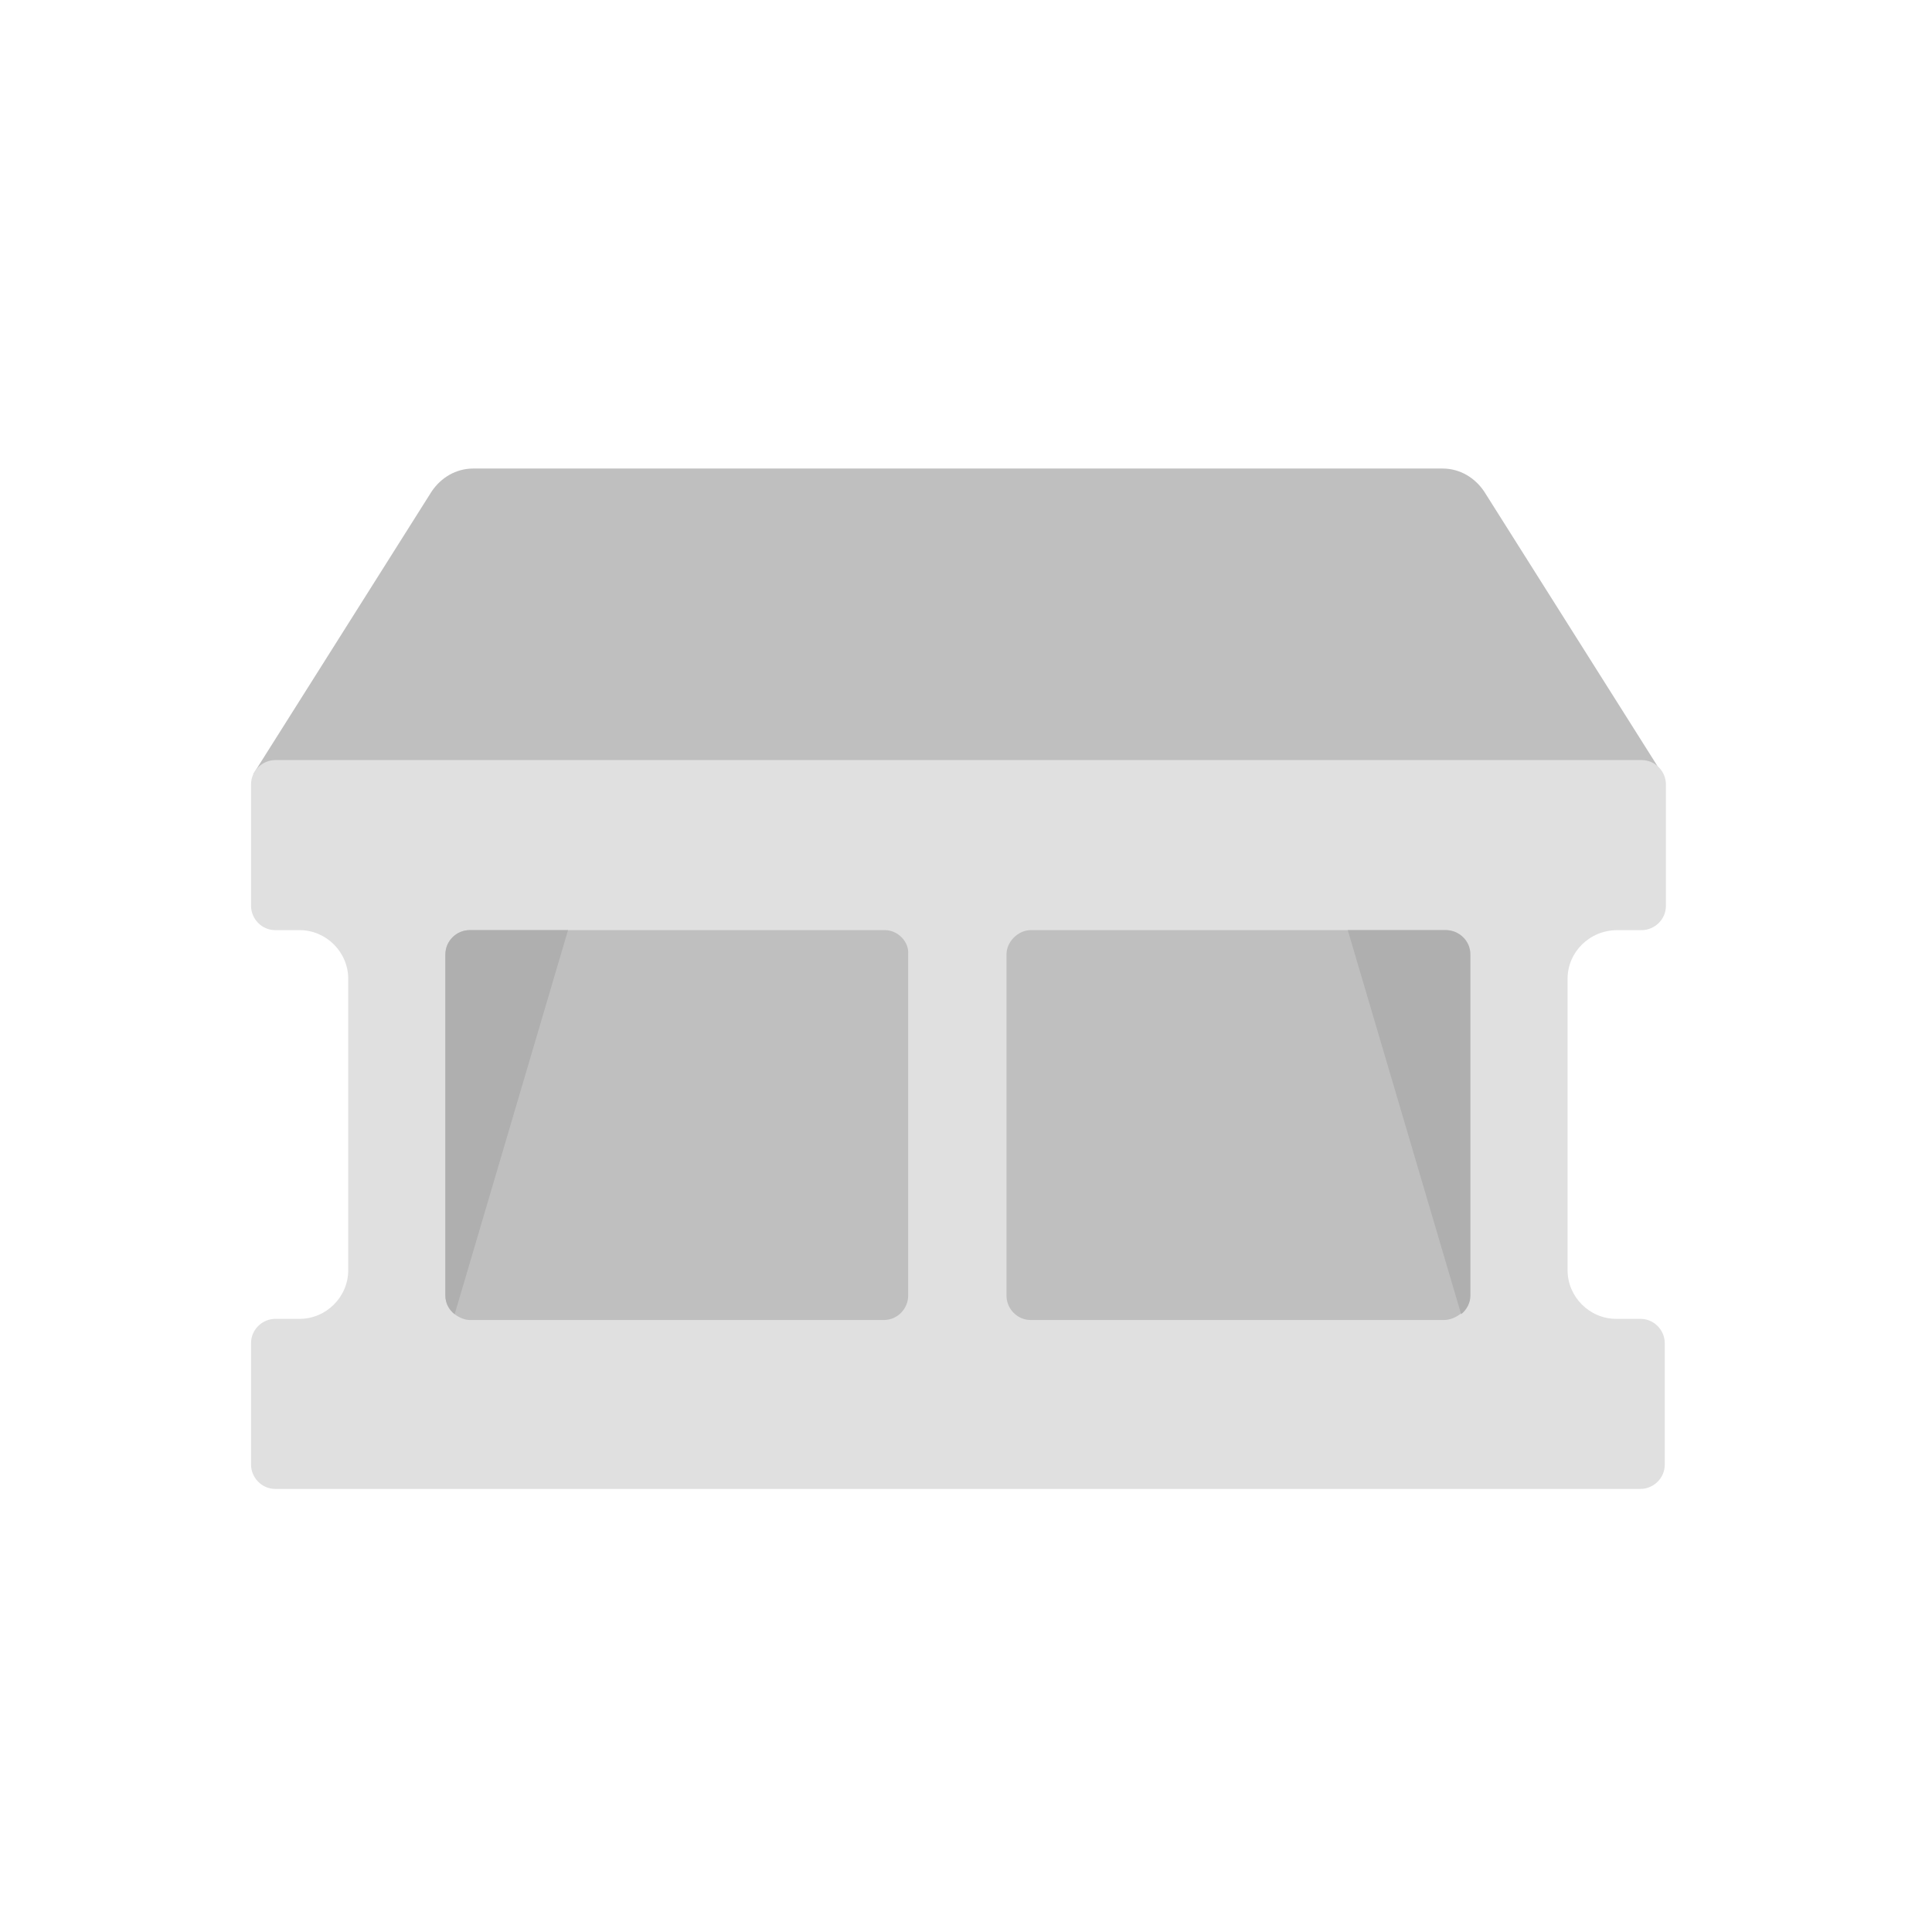
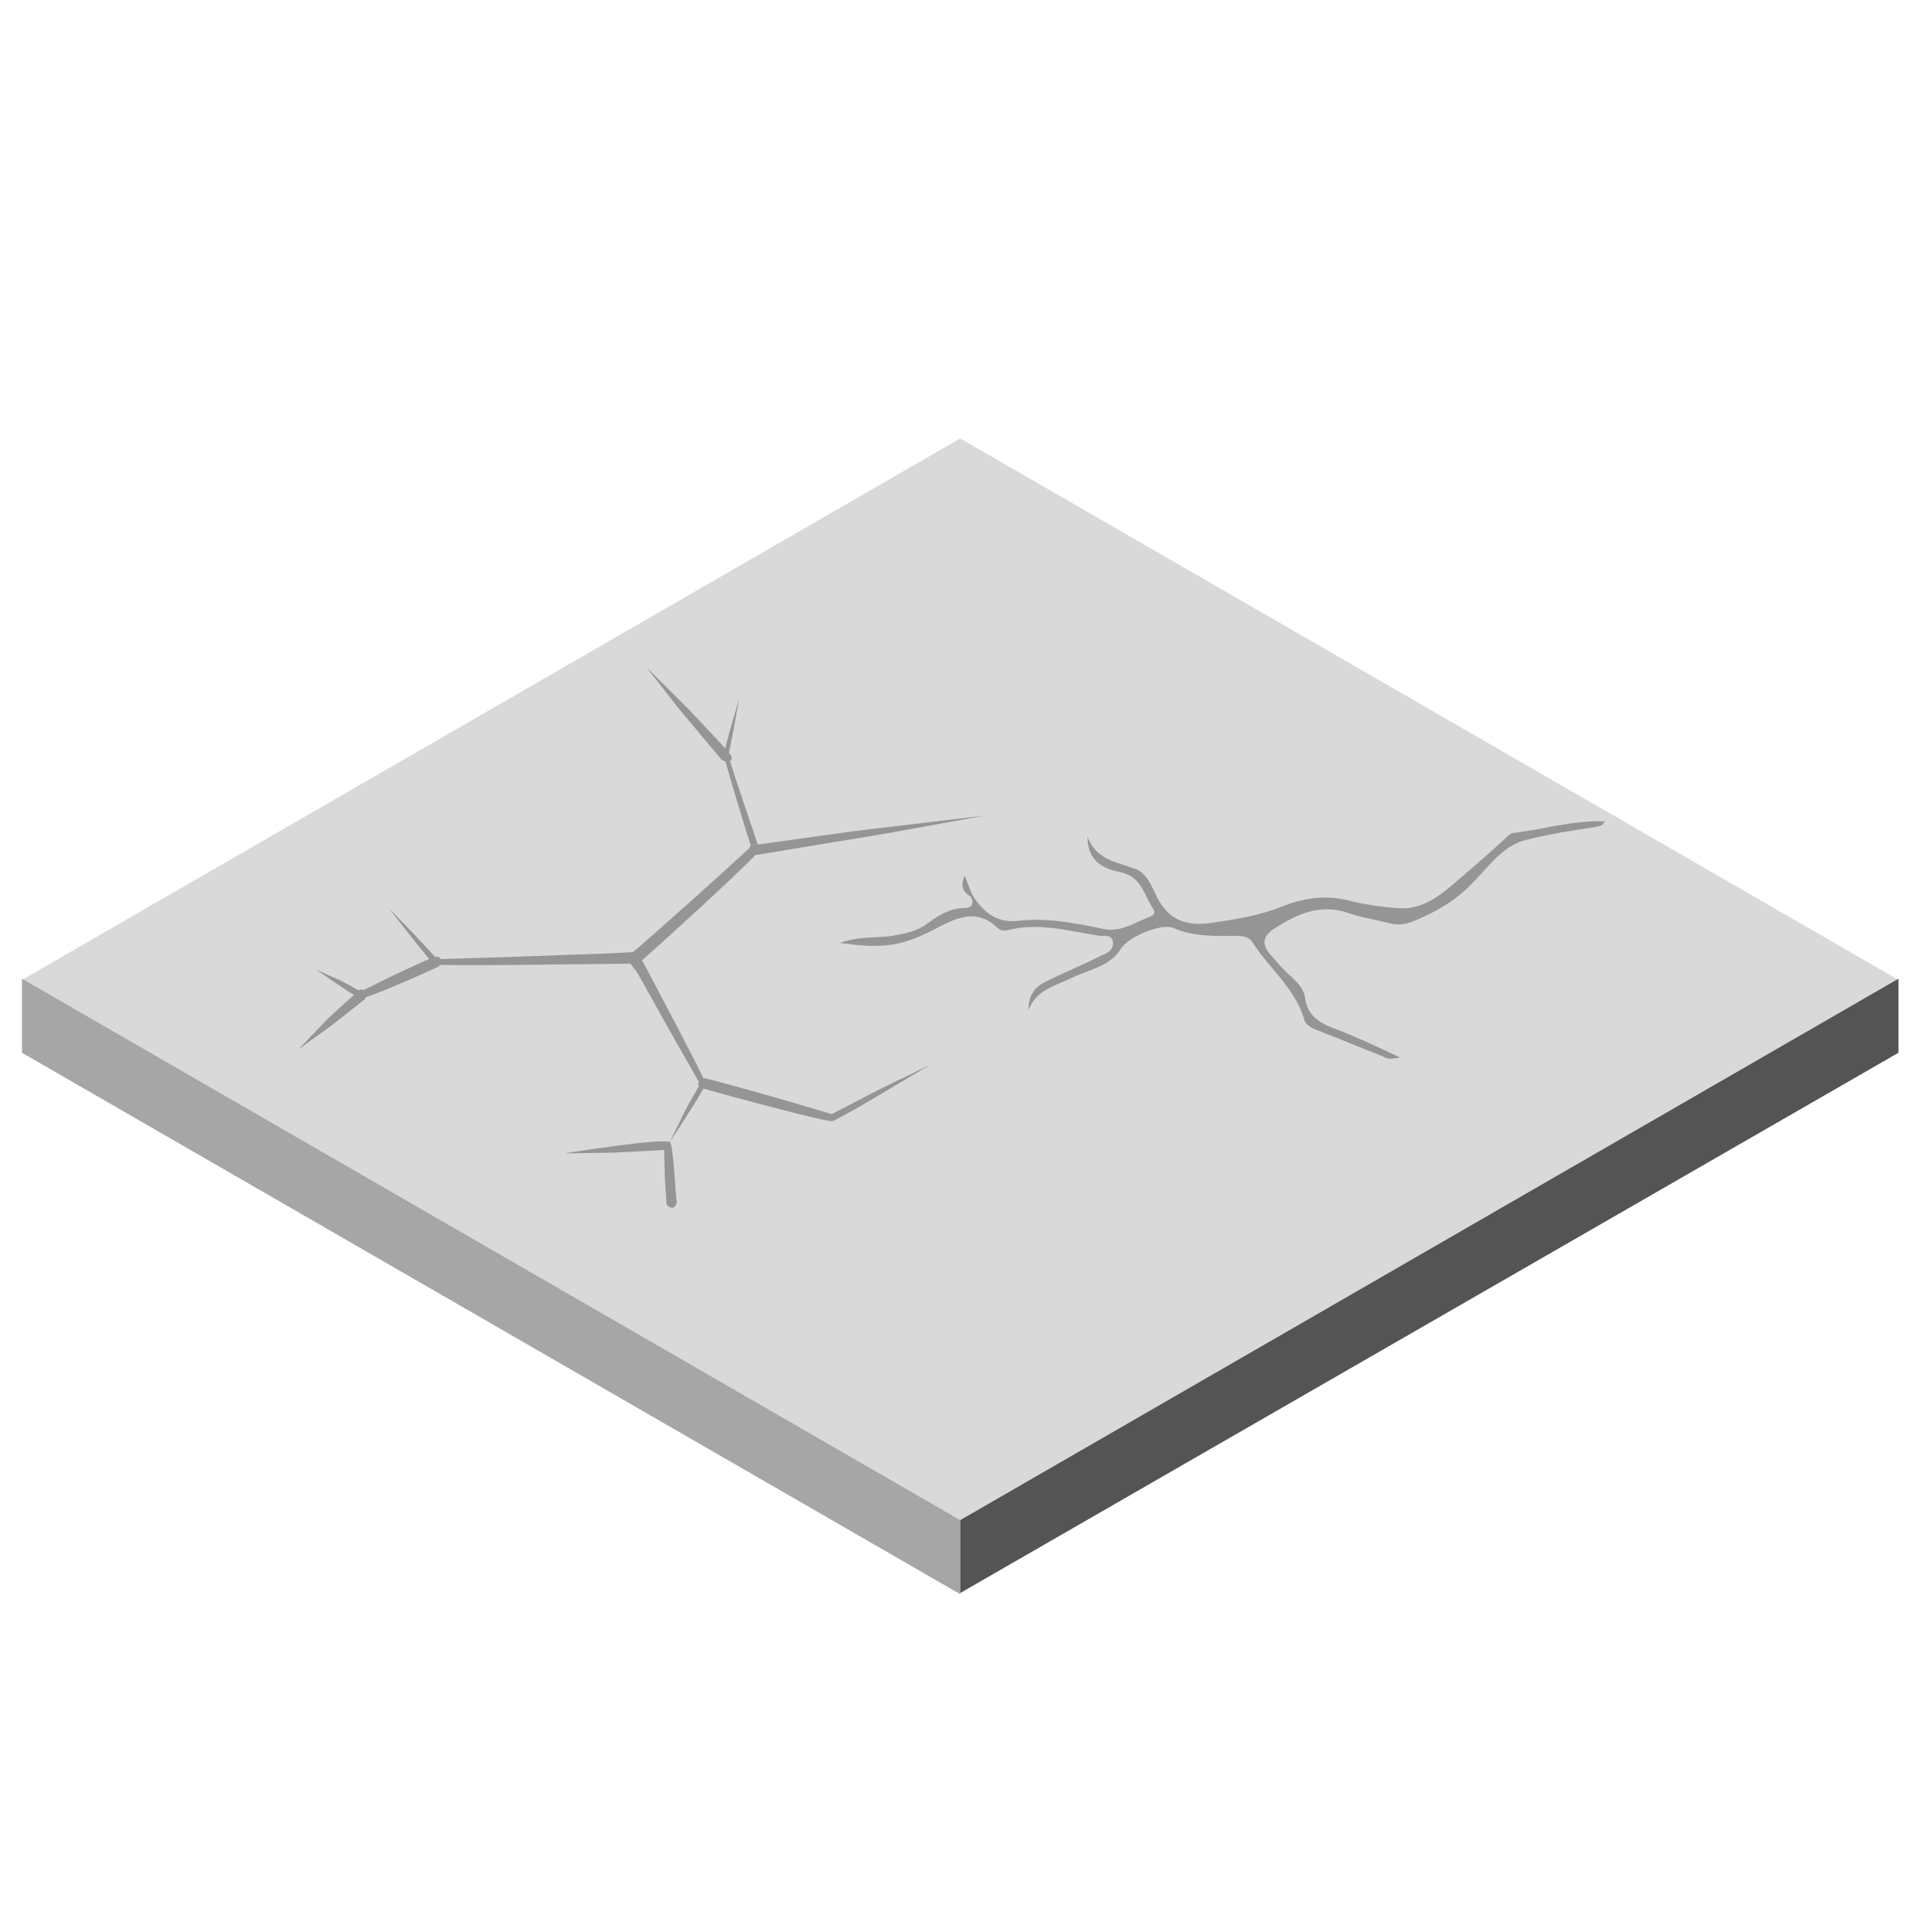
<svg xmlns="http://www.w3.org/2000/svg" version="1.1" id="Layer_1" x="0px" y="0px" viewBox="0 0 167 167" style="enable-background:new 0 0 167 167;" xml:space="preserve">
  <style type="text/css">
- 	.st0{fill:#BFBFBF;}
- 	.st1{fill:#E0E0E0;}
- 	.st2{fill:#AFAFAF;}
+ 	.st0{fill:#D9D9D9;}
+ 	.st1{fill:#A6A6A6;}
+ 	.st2{fill:#545454;}
+ 	.st3{fill:#969595;}
+ 	.st4{fill-rule:evenodd;clip-rule:evenodd;fill:#969595;}
</style>
  <g>
    <g>
-       <path class="st0" d="M143.7,66.9l-15.4-24.4c-0.8-1.2-2.1-2-3.6-2H40.9c-1.5,0-2.8,0.8-3.6,2L21.9,66.9l1.9,3.1h118.1L143.7,66.9z    " />
+       <path class="st0" d="M83,131.5L1.9,84.7L83,37.9l81.1,46.8L83,131.5" />
    </g>
  </g>
  <g>
    <g>
-       <path class="st1" d="M135.5,84.6v25.2c0,2.3,1.9,4.2,4.2,4.2h2.1c1.2,0,2.1,1,2.1,2.1v10.5c0,1.2-1,2.1-2.1,2.1H23.8    c-1.2,0-2.1-1-2.1-2.1v-10.5c0-1.2,1-2.1,2.1-2.1h2.1c2.3,0,4.2-1.9,4.2-4.2V84.6c0-2.3-1.9-4.2-4.2-4.2h-2.1    c-1.2,0-2.1-1-2.1-2.1V67.8c0-1.2,1-2.1,2.1-2.1h118.1c1.2,0,2.1,1,2.1,2.1v10.5c0,1.2-1,2.1-2.1,2.1h-2.1    C137.4,80.4,135.5,82.3,135.5,84.6z" />
+       <path class="st1" d="M83,131.4L1.9,84.6V91L83,137.8V131.4" />
    </g>
  </g>
-   <path class="st0" d="M76.5,80.4H40.6c-1.2,0-2.1,1-2.1,2.1V112c0,0.7,0.3,1.2,0.8,1.6c0.4,0.3,0.9,0.5,1.3,0.5h35.8  c1.2,0,2.1-1,2.1-2.1V82.5C78.6,81.4,77.6,80.4,76.5,80.4z" />
-   <path class="st2" d="M49.1,80.4l-9.8,33.2c-0.5-0.4-0.8-1-0.8-1.6V82.5c0-1.2,1-2.1,2.1-2.1H49.1z" />
-   <path class="st0" d="M89.1,80.4h35.8c1.2,0,2.1,1,2.1,2.1V112c0,0.7-0.3,1.2-0.8,1.6c-0.4,0.3-0.9,0.5-1.4,0.5H89.1  c-1.2,0-2.1-1-2.1-2.1V82.5C87,81.4,88,80.4,89.1,80.4z" />
-   <path class="st2" d="M116.5,80.4l9.8,33.2c0.5-0.4,0.8-1,0.8-1.6V82.5c0-1.2-1-2.1-2.1-2.1H116.5z" />
+   <g>
+     <g>
+       <path class="st2" d="M164.1,84.6L83,131.4v6.3L164.1,91V84.6" />
+     </g>
+   </g>
+   <g>
+     <g>
+       <path class="st3" d="M83.4,75.7c0.3,0.8,0.5,1.4,0.8,1.9c0.9,1.3,2,2.2,3.8,2c2.5-0.3,5,0.2,7.4,0.7c1.6,0.3,2.7-0.6,4.1-1.1    c0.2-0.1,0.4-0.3,0.2-0.6c-0.8-1.2-1-2.8-2.8-3.2c-1.6-0.3-2.9-1-2.9-3.1c0.7,2,2.5,2.2,4.1,2.8c0.9,0.3,1.3,1.2,1.7,2    c0.9,2.1,2.3,3,4.7,2.7c2.1-0.3,4.2-0.6,6.2-1.4c2-0.8,4-1.1,6.1-0.5c1.3,0.3,2.6,0.5,4,0.6c2.2,0.2,3.8-1.2,5.2-2.4    c1.4-1.2,2.8-2.4,4.2-3.7c0.2-0.2,0.4-0.4,0.6-0.4c2.6-0.3,5.1-1.1,7.9-1c-0.2,0.5-0.6,0.4-0.9,0.5c-2,0.3-3.9,0.6-5.9,1.1    c-2,0.5-3.2,2.3-4.6,3.7c-1.5,1.6-3.3,2.6-5.3,3.4c-0.6,0.2-1.2,0.3-1.9,0.1c-1.2-0.3-2.5-0.5-3.6-0.9c-2.4-0.8-4.4,0.1-6.4,1.4    c-0.9,0.6-1.1,1.3-0.3,2.2c0.6,0.7,1.2,1.4,1.9,2c0.5,0.5,1,1,1.1,1.7c0.2,1.7,1.4,2.3,2.8,2.8c1.8,0.7,3.5,1.5,5.4,2.4    c-0.8,0.2-1.2,0.1-1.5-0.1c-1.8-0.7-3.7-1.5-5.5-2.2c-0.6-0.2-1.2-0.5-1.3-1.1c-0.8-2.6-3-4.3-4.4-6.5c-0.3-0.5-0.8-0.6-1.3-0.6    c-1.9,0-3.8,0.1-5.6-0.7c-1.1-0.4-3.9,0.8-4.5,1.8c-1,1.6-2.8,1.8-4.2,2.5c-1.4,0.7-3.1,1-3.8,2.8c0-1.1,0.4-1.9,1.4-2.4    c1.6-0.8,3.3-1.5,4.9-2.3c0.5-0.2,1.1-0.5,1-1.2c-0.1-0.6-0.7-0.5-1.1-0.5c-2.6-0.4-5.3-1.2-8-0.5c-0.4,0.1-0.7,0-1-0.3    c-1.6-1.5-3.3-0.8-4.7-0.1c-3.2,1.7-4.7,2.1-8.8,1.5c1.7-0.6,3.1-0.4,4.5-0.6c1.1-0.2,2.2-0.4,3.1-1.1c1-0.7,1.9-1.3,3.1-1.3    c0.6,0,1-0.3,0.6-1C83.2,77.1,83,76.5,83.4,75.7z" />
+     </g>
+   </g>
+   <g>
+     <g>
+       <g>
+         <g>
+           <g>
+             <g>
+               <path class="st4" d="M54.5,83.3c-2,0-13.8,0.2-16.5,0.1c0,0.1-0.1,0.2-0.2,0.2c-0.4,0.2-4.6,2.1-6.2,2.6        c0,0.1-0.1,0.2-0.1,0.2c-3.7,2.9-1.8,1.5-5.7,4.3c3.2-3.3,1.7-1.9,4.8-4.7c-1-0.6-2.4-1.6-3.3-2.2c2.6,1.2,1.5,0.6,3.7,1.8        c0.1-0.1,0.3-0.1,0.4,0c3.4-1.7,2.2-1.1,5-2.4l0.7-0.3c-1-1.2-2.8-3.5-3.5-4.4c2.8,2.9,1.6,1.6,4,4.2c0.2,0,0.4,0,0.5,0.2        c10.2-0.3,6.1-0.2,14.8-0.5l1.8-0.1l0.5-0.4c6.1-5.4,3.2-2.8,9.6-8.6c0-0.1,0-0.1,0.1-0.2c-0.4-1.2-1.8-5.8-2.2-7.3        c-0.1,0-0.2-0.1-0.3-0.1c-4.4-5.3-2.3-2.6-6.5-8c4.7,4.7,2.6,2.5,6.8,7c0.3-1.4,0.9-3.2,1.2-4.4c-0.6,3.3-0.3,1.9-0.9,4.8        l0.1,0.1c0.2,0.2,0.2,0.5,0,0.6c0.4,1.3,1.9,5.7,2.4,7.2c12.9-1.8,6.4-0.9,19.6-2.5c-13.1,2.4-6.6,1.2-19.7,3.4        c0,0-0.1,0-0.1,0c-1.6,1.7-8.3,7.8-9.8,9.1c0.8,1.5,4.4,8.3,5.3,10.2c0,0,0,0,0.1,0l1.2,0.3c5.8,1.6,3,0.8,9.8,2.8        c5.6-2.9,2.8-1.5,8.6-4.3c-1.8,1-6.6,4-8.5,4.9c-0.3,0.2-9.8-2.4-11.2-2.8c-0.6,1.1-2.3,3.7-2.9,4.6c0,0,0,0,0,0        c0.3,0.2,0.5,4.7,0.6,5.2c0,0.2-0.2,0.5-0.4,0.5c-0.2,0-0.5-0.2-0.5-0.4l0-0.2c-0.2-2.9-0.1-1.6-0.2-4.4        c-5.5,0.3-2.8,0.2-8.6,0.3c0.5-0.1,8.2-1.3,9.1-1c1.6-3.2,0.8-1.8,2.5-4.8c0-0.1-0.1-0.2,0-0.3c0,0,0-0.1,0-0.1        c-3.6-6.3-2.1-3.7-5.3-9.4L54.5,83.3z" />
+             </g>
+           </g>
+         </g>
+       </g>
+     </g>
+   </g>
</svg>
